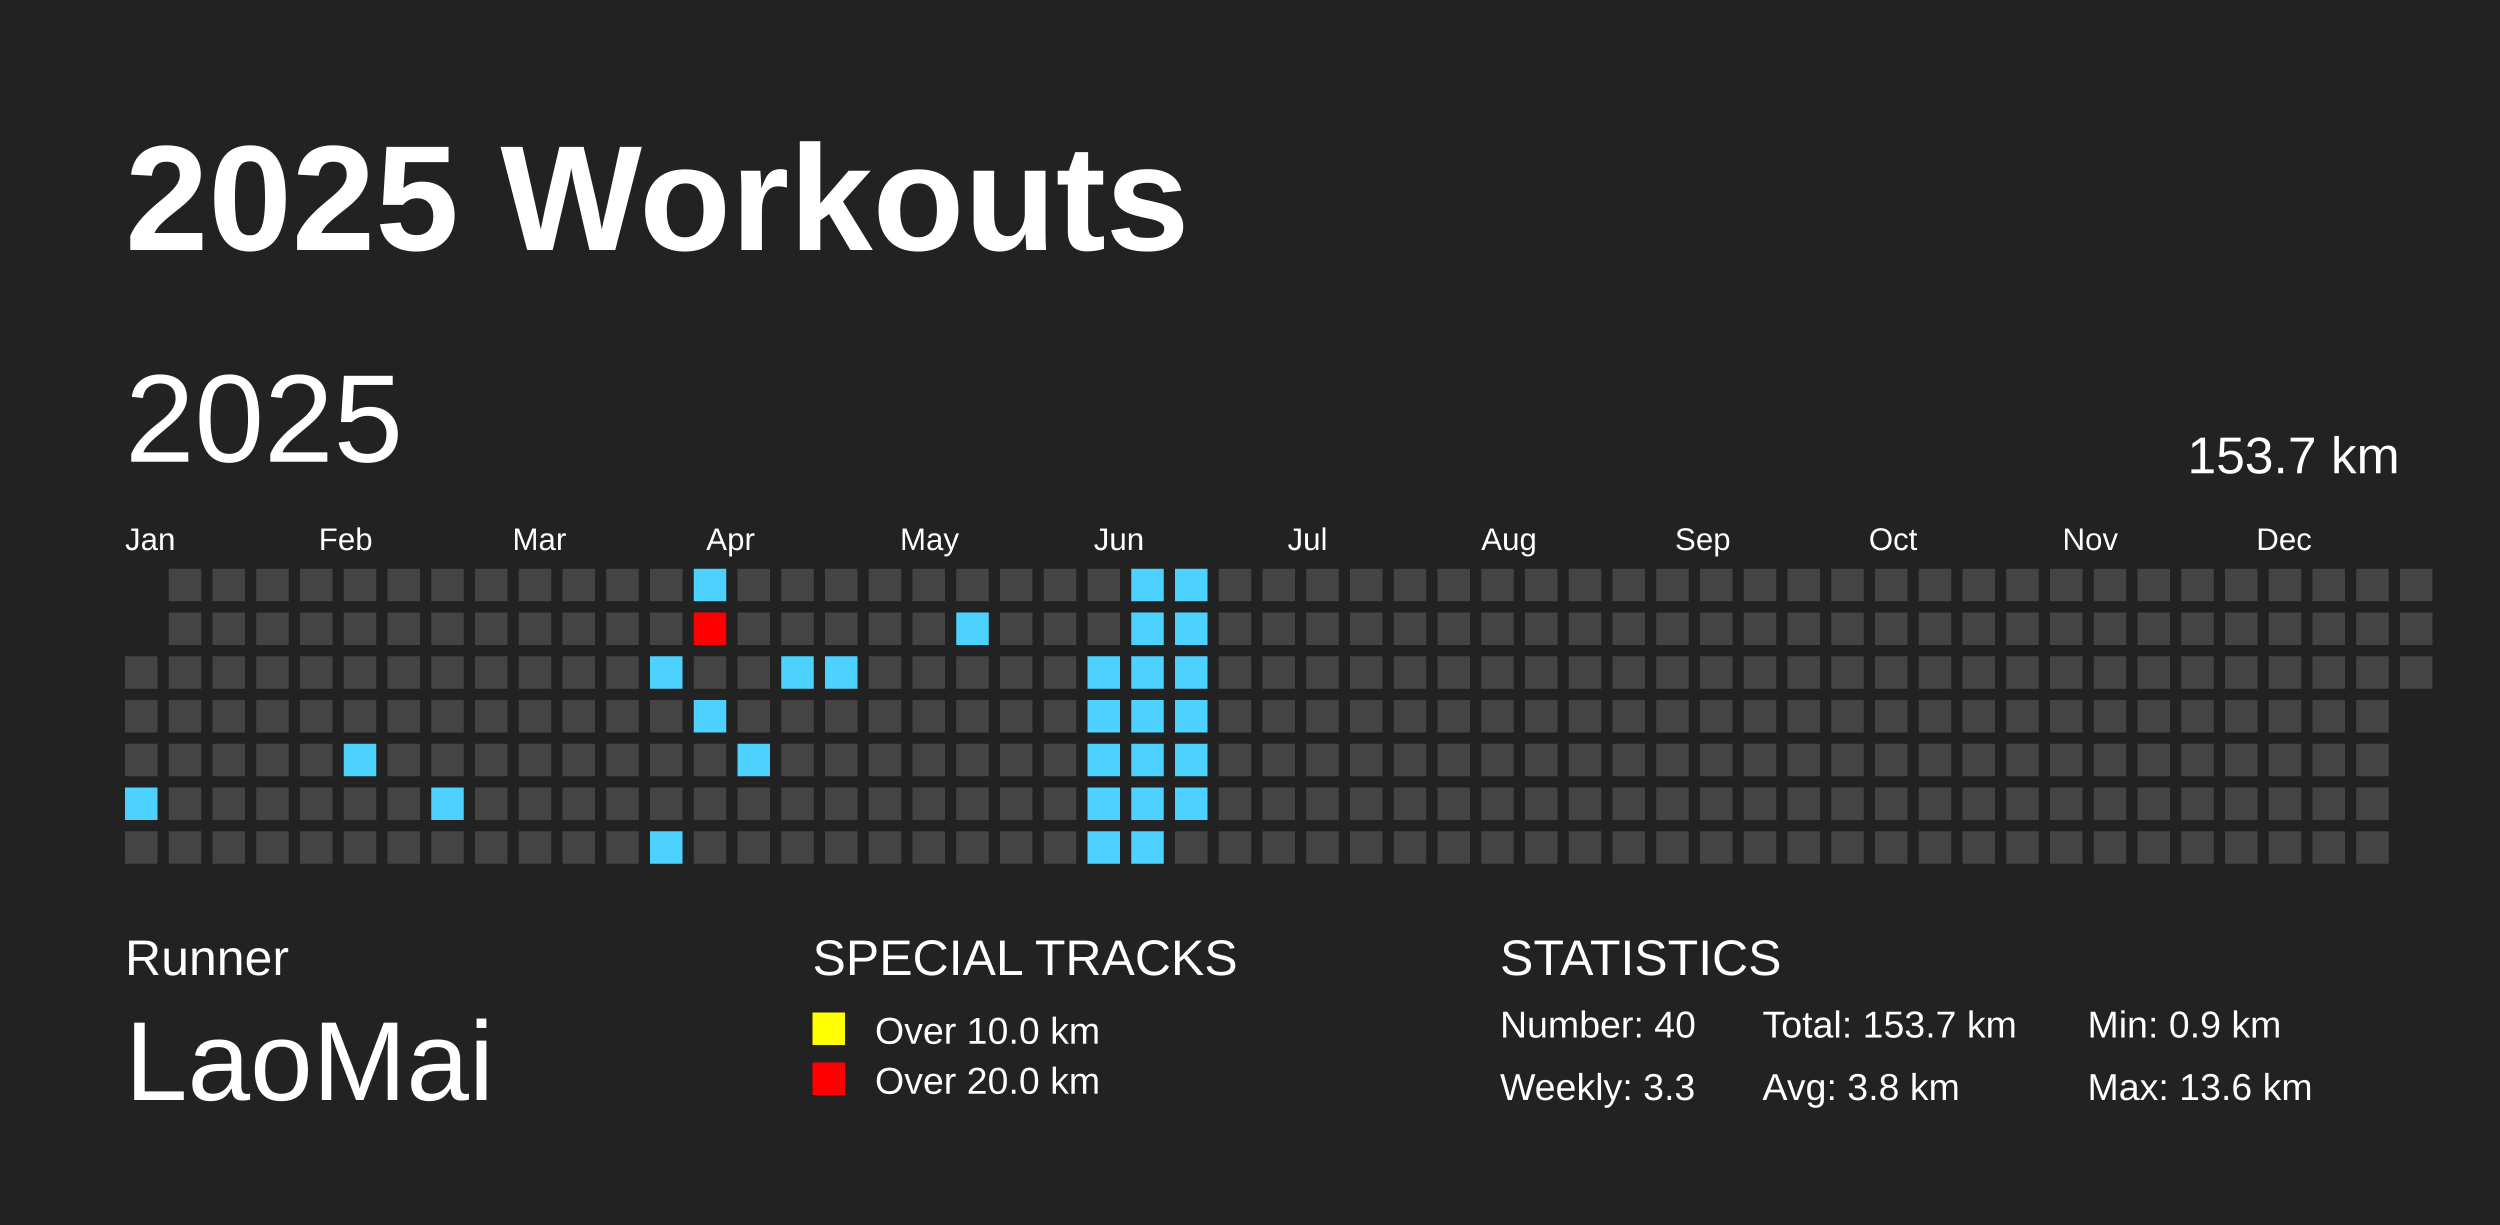
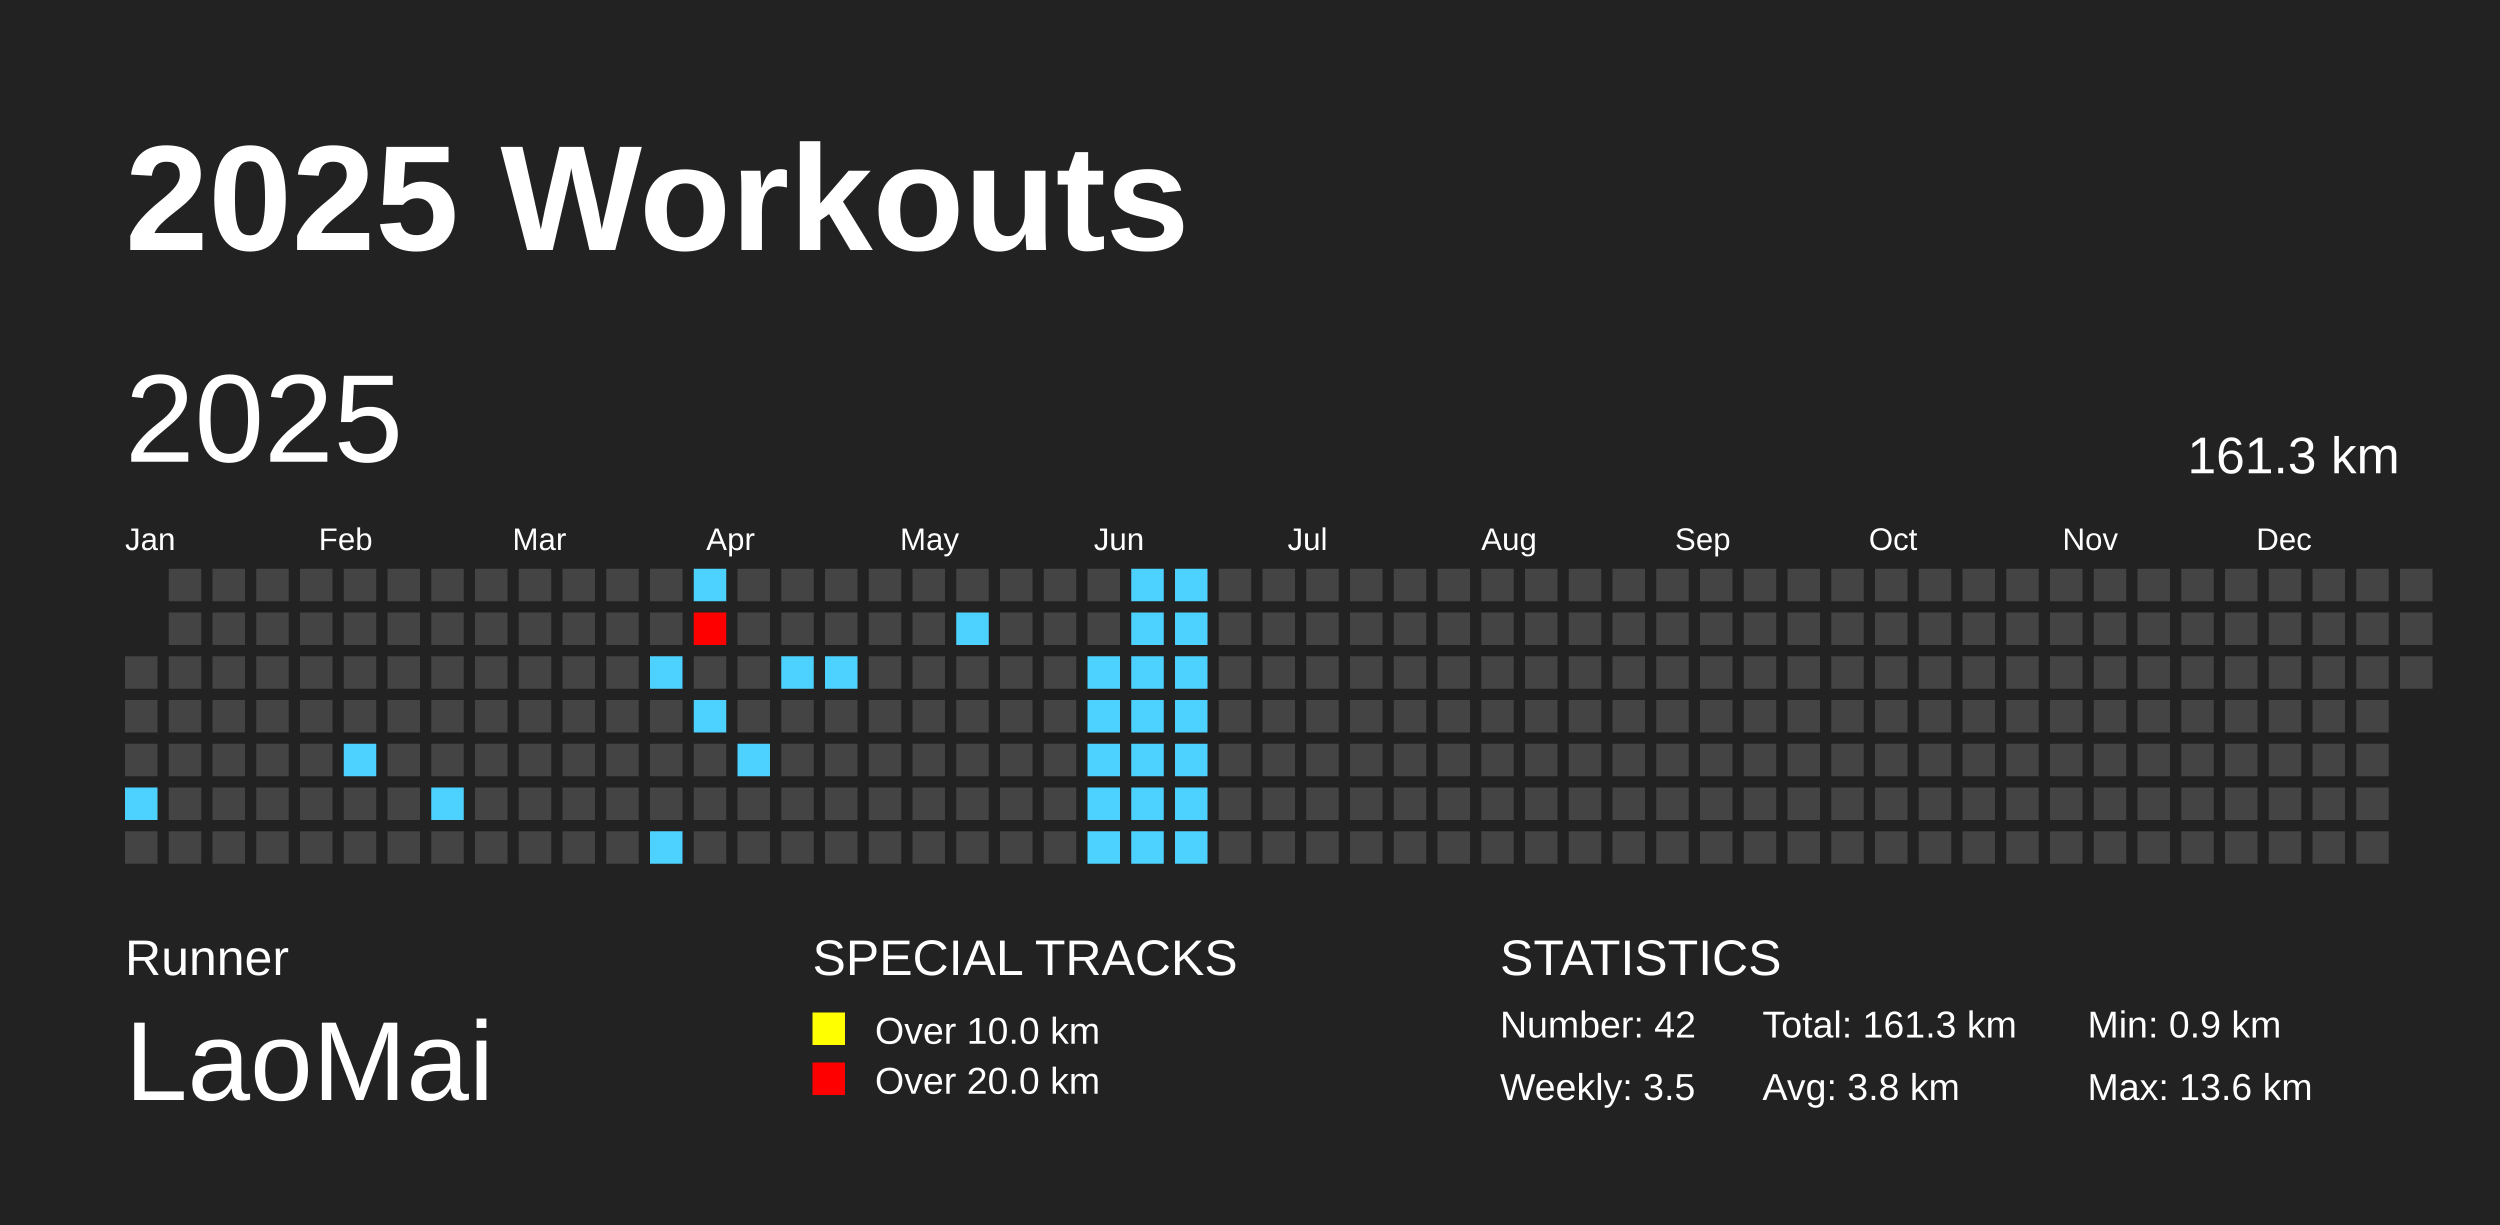
<svg xmlns="http://www.w3.org/2000/svg" baseProfile="full" height="98mm" version="1.1" viewBox="0,0,200,98" width="200mm">
  <defs />
  <rect fill="#222222" height="98" width="200" x="0" y="0" />
  <text fill="#FFFFFF" style="font-size:12px; font-family:Arial; font-weight:bold;" x="10" y="20">2025 Workouts</text>
  <text fill="#FFFFFF" style="font-size:4px; font-family:Arial" x="10" y="78">Runner</text>
  <text fill="#FFFFFF" style="font-size:9px; font-family:Arial" x="10" y="88">LaoMai</text>
  <text fill="#FFFFFF" style="font-size:4px; font-family:Arial" x="65" y="78">SPECIAL TRACKS</text>
  <rect fill="yellow" height="2.6" width="2.6" x="65" y="81" />
  <text fill="#FFFFFF" style="font-size:3px; font-family:Arial" x="70" y="83.5">Over 10.0 km</text>
  <rect fill="red" height="2.6" width="2.6" x="65" y="85" />
  <text fill="#FFFFFF" style="font-size:3px; font-family:Arial" x="70" y="87.5">Over 20.0 km</text>
  <text fill="#FFFFFF" style="font-size:4px; font-family:Arial" x="120" y="78">STATISTICS</text>
-   <text fill="#FFFFFF" style="font-size:3px; font-family:Arial" x="120" y="83">Number: 40</text>
-   <text fill="#FFFFFF" style="font-size:3px; font-family:Arial" x="120" y="88">Weekly: 3.3</text>
-   <text fill="#FFFFFF" style="font-size:3px; font-family:Arial" x="141" y="83">Total: 153.7 km</text>
+   <text fill="#FFFFFF" style="font-size:3px; font-family:Arial" x="120" y="83">Number: 42</text>
+   <text fill="#FFFFFF" style="font-size:3px; font-family:Arial" x="120" y="88">Weekly: 3.5</text>
+   <text fill="#FFFFFF" style="font-size:3px; font-family:Arial" x="141" y="83">Total: 161.3 km</text>
  <text fill="#FFFFFF" style="font-size:3px; font-family:Arial" x="141" y="88">Avg: 3.8 km</text>
  <text fill="#FFFFFF" style="font-size:3px; font-family:Arial" x="167" y="83">Min: 0.9 km</text>
  <text fill="#FFFFFF" style="font-size:3px; font-family:Arial" x="167" y="88">Max: 13.6 km</text>
  <text dominant-baseline="hanging" fill="#FFFFFF" style="font-size:10.0px; font-family:Arial;" x="10" y="30">2025</text>
-   <text dominant-baseline="hanging" fill="#FFFFFF" style="font-size:4.125px; font-family:Arial;" x="175" y="35">153.7 km</text>
+   <text dominant-baseline="hanging" fill="#FFFFFF" style="font-size:4.125px; font-family:Arial;" x="175" y="35">161.3 km</text>
  <text fill="#FFFFFF" style="font-size:2.5px; font-family:Arial" x="10.0" y="44">Jan</text>
  <text fill="#FFFFFF" style="font-size:2.5px; font-family:Arial" x="25.5" y="44">Feb</text>
  <text fill="#FFFFFF" style="font-size:2.5px; font-family:Arial" x="41.0" y="44">Mar</text>
  <text fill="#FFFFFF" style="font-size:2.5px; font-family:Arial" x="56.5" y="44">Apr</text>
  <text fill="#FFFFFF" style="font-size:2.5px; font-family:Arial" x="72.0" y="44">May</text>
  <text fill="#FFFFFF" style="font-size:2.5px; font-family:Arial" x="87.5" y="44">Jun</text>
  <text fill="#FFFFFF" style="font-size:2.5px; font-family:Arial" x="103.0" y="44">Jul</text>
  <text fill="#FFFFFF" style="font-size:2.5px; font-family:Arial" x="118.5" y="44">Aug</text>
  <text fill="#FFFFFF" style="font-size:2.5px; font-family:Arial" x="134.0" y="44">Sep</text>
  <text fill="#FFFFFF" style="font-size:2.5px; font-family:Arial" x="149.5" y="44">Oct</text>
  <text fill="#FFFFFF" style="font-size:2.5px; font-family:Arial" x="165.0" y="44">Nov</text>
  <text fill="#FFFFFF" style="font-size:2.5px; font-family:Arial" x="180.5" y="44">Dec</text>
  <rect fill="#444444" height="2.6" width="2.6" x="10.0" y="52.5" />
  <rect fill="#444444" height="2.6" width="2.6" x="10.0" y="56.0" />
  <rect fill="#444444" height="2.6" width="2.6" x="10.0" y="59.5" />
  <rect fill="#4DD2FF" height="2.6" width="2.6" x="10.0" y="63.0" />
  <rect fill="#444444" height="2.6" width="2.6" x="10.0" y="66.5" />
  <rect fill="#444444" height="2.6" width="2.6" x="13.5" y="45.5" />
  <rect fill="#444444" height="2.6" width="2.6" x="13.5" y="49.0" />
  <rect fill="#444444" height="2.6" width="2.6" x="13.5" y="52.5" />
  <rect fill="#444444" height="2.6" width="2.6" x="13.5" y="56.0" />
  <rect fill="#444444" height="2.6" width="2.6" x="13.5" y="59.5" />
  <rect fill="#444444" height="2.6" width="2.6" x="13.5" y="63.0" />
  <rect fill="#444444" height="2.6" width="2.6" x="13.5" y="66.5" />
  <rect fill="#444444" height="2.6" width="2.6" x="17.0" y="45.5" />
  <rect fill="#444444" height="2.6" width="2.6" x="17.0" y="49.0" />
  <rect fill="#444444" height="2.6" width="2.6" x="17.0" y="52.5" />
  <rect fill="#444444" height="2.6" width="2.6" x="17.0" y="56.0" />
  <rect fill="#444444" height="2.6" width="2.6" x="17.0" y="59.5" />
  <rect fill="#444444" height="2.6" width="2.6" x="17.0" y="63.0" />
  <rect fill="#444444" height="2.6" width="2.6" x="17.0" y="66.5" />
  <rect fill="#444444" height="2.6" width="2.6" x="20.5" y="45.5" />
  <rect fill="#444444" height="2.6" width="2.6" x="20.5" y="49.0" />
  <rect fill="#444444" height="2.6" width="2.6" x="20.5" y="52.5" />
  <rect fill="#444444" height="2.6" width="2.6" x="20.5" y="56.0" />
  <rect fill="#444444" height="2.6" width="2.6" x="20.5" y="59.5" />
  <rect fill="#444444" height="2.6" width="2.6" x="20.5" y="63.0" />
  <rect fill="#444444" height="2.6" width="2.6" x="20.5" y="66.5" />
  <rect fill="#444444" height="2.6" width="2.6" x="24.0" y="45.5" />
  <rect fill="#444444" height="2.6" width="2.6" x="24.0" y="49.0" />
  <rect fill="#444444" height="2.6" width="2.6" x="24.0" y="52.5" />
  <rect fill="#444444" height="2.6" width="2.6" x="24.0" y="56.0" />
  <rect fill="#444444" height="2.6" width="2.6" x="24.0" y="59.5" />
  <rect fill="#444444" height="2.6" width="2.6" x="24.0" y="63.0" />
  <rect fill="#444444" height="2.6" width="2.6" x="24.0" y="66.5" />
  <rect fill="#444444" height="2.6" width="2.6" x="27.5" y="45.5" />
  <rect fill="#444444" height="2.6" width="2.6" x="27.5" y="49.0" />
  <rect fill="#444444" height="2.6" width="2.6" x="27.5" y="52.5" />
  <rect fill="#444444" height="2.6" width="2.6" x="27.5" y="56.0" />
  <rect fill="#4DD2FF" height="2.6" width="2.6" x="27.5" y="59.5" />
  <rect fill="#444444" height="2.6" width="2.6" x="27.5" y="63.0" />
  <rect fill="#444444" height="2.6" width="2.6" x="27.5" y="66.5" />
  <rect fill="#444444" height="2.6" width="2.6" x="31.0" y="45.5" />
  <rect fill="#444444" height="2.6" width="2.6" x="31.0" y="49.0" />
  <rect fill="#444444" height="2.6" width="2.6" x="31.0" y="52.5" />
  <rect fill="#444444" height="2.6" width="2.6" x="31.0" y="56.0" />
  <rect fill="#444444" height="2.6" width="2.6" x="31.0" y="59.5" />
  <rect fill="#444444" height="2.6" width="2.6" x="31.0" y="63.0" />
  <rect fill="#444444" height="2.6" width="2.6" x="31.0" y="66.5" />
  <rect fill="#444444" height="2.6" width="2.6" x="34.5" y="45.5" />
  <rect fill="#444444" height="2.6" width="2.6" x="34.5" y="49.0" />
  <rect fill="#444444" height="2.6" width="2.6" x="34.5" y="52.5" />
  <rect fill="#444444" height="2.6" width="2.6" x="34.5" y="56.0" />
  <rect fill="#444444" height="2.6" width="2.6" x="34.5" y="59.5" />
  <rect fill="#4DD2FF" height="2.6" width="2.6" x="34.5" y="63.0" />
  <rect fill="#444444" height="2.6" width="2.6" x="34.5" y="66.5" />
  <rect fill="#444444" height="2.6" width="2.6" x="38.0" y="45.5" />
  <rect fill="#444444" height="2.6" width="2.6" x="38.0" y="49.0" />
  <rect fill="#444444" height="2.6" width="2.6" x="38.0" y="52.5" />
  <rect fill="#444444" height="2.6" width="2.6" x="38.0" y="56.0" />
  <rect fill="#444444" height="2.6" width="2.6" x="38.0" y="59.5" />
  <rect fill="#444444" height="2.6" width="2.6" x="38.0" y="63.0" />
  <rect fill="#444444" height="2.6" width="2.6" x="38.0" y="66.5" />
  <rect fill="#444444" height="2.6" width="2.6" x="41.5" y="45.5" />
  <rect fill="#444444" height="2.6" width="2.6" x="41.5" y="49.0" />
  <rect fill="#444444" height="2.6" width="2.6" x="41.5" y="52.5" />
  <rect fill="#444444" height="2.6" width="2.6" x="41.5" y="56.0" />
  <rect fill="#444444" height="2.6" width="2.6" x="41.5" y="59.5" />
  <rect fill="#444444" height="2.6" width="2.6" x="41.5" y="63.0" />
  <rect fill="#444444" height="2.6" width="2.6" x="41.5" y="66.5" />
  <rect fill="#444444" height="2.6" width="2.6" x="45.0" y="45.5" />
  <rect fill="#444444" height="2.6" width="2.6" x="45.0" y="49.0" />
  <rect fill="#444444" height="2.6" width="2.6" x="45.0" y="52.5" />
  <rect fill="#444444" height="2.6" width="2.6" x="45.0" y="56.0" />
  <rect fill="#444444" height="2.6" width="2.6" x="45.0" y="59.5" />
  <rect fill="#444444" height="2.6" width="2.6" x="45.0" y="63.0" />
  <rect fill="#444444" height="2.6" width="2.6" x="45.0" y="66.5" />
  <rect fill="#444444" height="2.6" width="2.6" x="48.5" y="45.5" />
  <rect fill="#444444" height="2.6" width="2.6" x="48.5" y="49.0" />
  <rect fill="#444444" height="2.6" width="2.6" x="48.5" y="52.5" />
  <rect fill="#444444" height="2.6" width="2.6" x="48.5" y="56.0" />
  <rect fill="#444444" height="2.6" width="2.6" x="48.5" y="59.5" />
  <rect fill="#444444" height="2.6" width="2.6" x="48.5" y="63.0" />
  <rect fill="#444444" height="2.6" width="2.6" x="48.5" y="66.5" />
  <rect fill="#444444" height="2.6" width="2.6" x="52.0" y="45.5" />
  <rect fill="#444444" height="2.6" width="2.6" x="52.0" y="49.0" />
  <rect fill="#4DD2FF" height="2.6" width="2.6" x="52.0" y="52.5" />
  <rect fill="#444444" height="2.6" width="2.6" x="52.0" y="56.0" />
  <rect fill="#444444" height="2.6" width="2.6" x="52.0" y="59.5" />
  <rect fill="#444444" height="2.6" width="2.6" x="52.0" y="63.0" />
  <rect fill="#4DD2FF" height="2.6" width="2.6" x="52.0" y="66.5" />
  <rect fill="#4DD2FF" height="2.6" width="2.6" x="55.5" y="45.5" />
  <rect fill="red" height="2.6" width="2.6" x="55.5" y="49.0" />
  <rect fill="#444444" height="2.6" width="2.6" x="55.5" y="52.5" />
  <rect fill="#4DD2FF" height="2.6" width="2.6" x="55.5" y="56.0" />
  <rect fill="#444444" height="2.6" width="2.6" x="55.5" y="59.5" />
  <rect fill="#444444" height="2.6" width="2.6" x="55.5" y="63.0" />
  <rect fill="#444444" height="2.6" width="2.6" x="55.5" y="66.5" />
  <rect fill="#444444" height="2.6" width="2.6" x="59.0" y="45.5" />
  <rect fill="#444444" height="2.6" width="2.6" x="59.0" y="49.0" />
  <rect fill="#444444" height="2.6" width="2.6" x="59.0" y="52.5" />
  <rect fill="#444444" height="2.6" width="2.6" x="59.0" y="56.0" />
  <rect fill="#4DD2FF" height="2.6" width="2.6" x="59.0" y="59.5" />
  <rect fill="#444444" height="2.6" width="2.6" x="59.0" y="63.0" />
  <rect fill="#444444" height="2.6" width="2.6" x="59.0" y="66.5" />
  <rect fill="#444444" height="2.6" width="2.6" x="62.5" y="45.5" />
  <rect fill="#444444" height="2.6" width="2.6" x="62.5" y="49.0" />
  <rect fill="#4DD2FF" height="2.6" width="2.6" x="62.5" y="52.5" />
  <rect fill="#444444" height="2.6" width="2.6" x="62.5" y="56.0" />
  <rect fill="#444444" height="2.6" width="2.6" x="62.5" y="59.5" />
  <rect fill="#444444" height="2.6" width="2.6" x="62.5" y="63.0" />
  <rect fill="#444444" height="2.6" width="2.6" x="62.5" y="66.5" />
  <rect fill="#444444" height="2.6" width="2.6" x="66.0" y="45.5" />
  <rect fill="#444444" height="2.6" width="2.6" x="66.0" y="49.0" />
  <rect fill="#4DD2FF" height="2.6" width="2.6" x="66.0" y="52.5" />
  <rect fill="#444444" height="2.6" width="2.6" x="66.0" y="56.0" />
  <rect fill="#444444" height="2.6" width="2.6" x="66.0" y="59.5" />
  <rect fill="#444444" height="2.6" width="2.6" x="66.0" y="63.0" />
  <rect fill="#444444" height="2.6" width="2.6" x="66.0" y="66.5" />
  <rect fill="#444444" height="2.6" width="2.6" x="69.5" y="45.5" />
  <rect fill="#444444" height="2.6" width="2.6" x="69.5" y="49.0" />
  <rect fill="#444444" height="2.6" width="2.6" x="69.5" y="52.5" />
  <rect fill="#444444" height="2.6" width="2.6" x="69.5" y="56.0" />
  <rect fill="#444444" height="2.6" width="2.6" x="69.5" y="59.5" />
  <rect fill="#444444" height="2.6" width="2.6" x="69.5" y="63.0" />
  <rect fill="#444444" height="2.6" width="2.6" x="69.5" y="66.5" />
  <rect fill="#444444" height="2.6" width="2.6" x="73.0" y="45.5" />
  <rect fill="#444444" height="2.6" width="2.6" x="73.0" y="49.0" />
  <rect fill="#444444" height="2.6" width="2.6" x="73.0" y="52.5" />
  <rect fill="#444444" height="2.6" width="2.6" x="73.0" y="56.0" />
  <rect fill="#444444" height="2.6" width="2.6" x="73.0" y="59.5" />
  <rect fill="#444444" height="2.6" width="2.6" x="73.0" y="63.0" />
  <rect fill="#444444" height="2.6" width="2.6" x="73.0" y="66.5" />
  <rect fill="#444444" height="2.6" width="2.6" x="76.5" y="45.5" />
  <rect fill="#4DD2FF" height="2.6" width="2.6" x="76.5" y="49.0" />
  <rect fill="#444444" height="2.6" width="2.6" x="76.5" y="52.5" />
  <rect fill="#444444" height="2.6" width="2.6" x="76.5" y="56.0" />
  <rect fill="#444444" height="2.6" width="2.6" x="76.5" y="59.5" />
  <rect fill="#444444" height="2.6" width="2.6" x="76.5" y="63.0" />
  <rect fill="#444444" height="2.6" width="2.6" x="76.5" y="66.5" />
  <rect fill="#444444" height="2.6" width="2.6" x="80.0" y="45.5" />
  <rect fill="#444444" height="2.6" width="2.6" x="80.0" y="49.0" />
  <rect fill="#444444" height="2.6" width="2.6" x="80.0" y="52.5" />
  <rect fill="#444444" height="2.6" width="2.6" x="80.0" y="56.0" />
  <rect fill="#444444" height="2.6" width="2.6" x="80.0" y="59.5" />
  <rect fill="#444444" height="2.6" width="2.6" x="80.0" y="63.0" />
  <rect fill="#444444" height="2.6" width="2.6" x="80.0" y="66.5" />
  <rect fill="#444444" height="2.6" width="2.6" x="83.5" y="45.5" />
  <rect fill="#444444" height="2.6" width="2.6" x="83.5" y="49.0" />
  <rect fill="#444444" height="2.6" width="2.6" x="83.5" y="52.5" />
  <rect fill="#444444" height="2.6" width="2.6" x="83.5" y="56.0" />
  <rect fill="#444444" height="2.6" width="2.6" x="83.5" y="59.5" />
  <rect fill="#444444" height="2.6" width="2.6" x="83.5" y="63.0" />
  <rect fill="#444444" height="2.6" width="2.6" x="83.5" y="66.5" />
  <rect fill="#444444" height="2.6" width="2.6" x="87.0" y="45.5" />
  <rect fill="#444444" height="2.6" width="2.6" x="87.0" y="49.0" />
  <rect fill="#4DD2FF" height="2.6" width="2.6" x="87.0" y="52.5" />
  <rect fill="#4DD2FF" height="2.6" width="2.6" x="87.0" y="56.0" />
  <rect fill="#4DD2FF" height="2.6" width="2.6" x="87.0" y="59.5" />
  <rect fill="#4DD2FF" height="2.6" width="2.6" x="87.0" y="63.0" />
  <rect fill="#4DD2FF" height="2.6" width="2.6" x="87.0" y="66.5" />
  <rect fill="#4DD2FF" height="2.6" width="2.6" x="90.5" y="45.5" />
  <rect fill="#4DD2FF" height="2.6" width="2.6" x="90.5" y="49.0" />
  <rect fill="#4DD2FF" height="2.6" width="2.6" x="90.5" y="52.5" />
  <rect fill="#4DD2FF" height="2.6" width="2.6" x="90.5" y="56.0" />
  <rect fill="#4DD2FF" height="2.6" width="2.6" x="90.5" y="59.5" />
  <rect fill="#4DD2FF" height="2.6" width="2.6" x="90.5" y="63.0" />
  <rect fill="#4DD2FF" height="2.6" width="2.6" x="90.5" y="66.5" />
  <rect fill="#4DD2FF" height="2.6" width="2.6" x="94.0" y="45.5" />
  <rect fill="#4DD2FF" height="2.6" width="2.6" x="94.0" y="49.0" />
  <rect fill="#4DD2FF" height="2.6" width="2.6" x="94.0" y="52.5" />
  <rect fill="#4DD2FF" height="2.6" width="2.6" x="94.0" y="56.0" />
  <rect fill="#4DD2FF" height="2.6" width="2.6" x="94.0" y="59.5" />
  <rect fill="#4DD2FF" height="2.6" width="2.6" x="94.0" y="63.0" />
-   <rect fill="#444444" height="2.6" width="2.6" x="94.0" y="66.5" />
+   <rect fill="#4DD2FF" height="2.6" width="2.6" x="94.0" y="66.5" />
  <rect fill="#444444" height="2.6" width="2.6" x="97.5" y="45.5" />
  <rect fill="#444444" height="2.6" width="2.6" x="97.5" y="49.0" />
  <rect fill="#444444" height="2.6" width="2.6" x="97.5" y="52.5" />
  <rect fill="#444444" height="2.6" width="2.6" x="97.5" y="56.0" />
  <rect fill="#444444" height="2.6" width="2.6" x="97.5" y="59.5" />
  <rect fill="#444444" height="2.6" width="2.6" x="97.5" y="63.0" />
  <rect fill="#444444" height="2.6" width="2.6" x="97.5" y="66.5" />
  <rect fill="#444444" height="2.6" width="2.6" x="101.0" y="45.5" />
  <rect fill="#444444" height="2.6" width="2.6" x="101.0" y="49.0" />
  <rect fill="#444444" height="2.6" width="2.6" x="101.0" y="52.5" />
  <rect fill="#444444" height="2.6" width="2.6" x="101.0" y="56.0" />
  <rect fill="#444444" height="2.6" width="2.6" x="101.0" y="59.5" />
  <rect fill="#444444" height="2.6" width="2.6" x="101.0" y="63.0" />
  <rect fill="#444444" height="2.6" width="2.6" x="101.0" y="66.5" />
  <rect fill="#444444" height="2.6" width="2.6" x="104.5" y="45.5" />
  <rect fill="#444444" height="2.6" width="2.6" x="104.5" y="49.0" />
  <rect fill="#444444" height="2.6" width="2.6" x="104.5" y="52.5" />
  <rect fill="#444444" height="2.6" width="2.6" x="104.5" y="56.0" />
  <rect fill="#444444" height="2.6" width="2.6" x="104.5" y="59.5" />
  <rect fill="#444444" height="2.6" width="2.6" x="104.5" y="63.0" />
  <rect fill="#444444" height="2.6" width="2.6" x="104.5" y="66.5" />
  <rect fill="#444444" height="2.6" width="2.6" x="108.0" y="45.5" />
  <rect fill="#444444" height="2.6" width="2.6" x="108.0" y="49.0" />
  <rect fill="#444444" height="2.6" width="2.6" x="108.0" y="52.5" />
  <rect fill="#444444" height="2.6" width="2.6" x="108.0" y="56.0" />
  <rect fill="#444444" height="2.6" width="2.6" x="108.0" y="59.5" />
  <rect fill="#444444" height="2.6" width="2.6" x="108.0" y="63.0" />
  <rect fill="#444444" height="2.6" width="2.6" x="108.0" y="66.5" />
  <rect fill="#444444" height="2.6" width="2.6" x="111.5" y="45.5" />
  <rect fill="#444444" height="2.6" width="2.6" x="111.5" y="49.0" />
  <rect fill="#444444" height="2.6" width="2.6" x="111.5" y="52.5" />
  <rect fill="#444444" height="2.6" width="2.6" x="111.5" y="56.0" />
  <rect fill="#444444" height="2.6" width="2.6" x="111.5" y="59.5" />
  <rect fill="#444444" height="2.6" width="2.6" x="111.5" y="63.0" />
  <rect fill="#444444" height="2.6" width="2.6" x="111.5" y="66.5" />
  <rect fill="#444444" height="2.6" width="2.6" x="115.0" y="45.5" />
  <rect fill="#444444" height="2.6" width="2.6" x="115.0" y="49.0" />
  <rect fill="#444444" height="2.6" width="2.6" x="115.0" y="52.5" />
  <rect fill="#444444" height="2.6" width="2.6" x="115.0" y="56.0" />
  <rect fill="#444444" height="2.6" width="2.6" x="115.0" y="59.5" />
  <rect fill="#444444" height="2.6" width="2.6" x="115.0" y="63.0" />
  <rect fill="#444444" height="2.6" width="2.6" x="115.0" y="66.5" />
  <rect fill="#444444" height="2.6" width="2.6" x="118.5" y="45.5" />
  <rect fill="#444444" height="2.6" width="2.6" x="118.5" y="49.0" />
  <rect fill="#444444" height="2.6" width="2.6" x="118.5" y="52.5" />
  <rect fill="#444444" height="2.6" width="2.6" x="118.5" y="56.0" />
  <rect fill="#444444" height="2.6" width="2.6" x="118.5" y="59.5" />
  <rect fill="#444444" height="2.6" width="2.6" x="118.5" y="63.0" />
  <rect fill="#444444" height="2.6" width="2.6" x="118.5" y="66.5" />
  <rect fill="#444444" height="2.6" width="2.6" x="122.0" y="45.5" />
  <rect fill="#444444" height="2.6" width="2.6" x="122.0" y="49.0" />
  <rect fill="#444444" height="2.6" width="2.6" x="122.0" y="52.5" />
  <rect fill="#444444" height="2.6" width="2.6" x="122.0" y="56.0" />
  <rect fill="#444444" height="2.6" width="2.6" x="122.0" y="59.5" />
  <rect fill="#444444" height="2.6" width="2.6" x="122.0" y="63.0" />
  <rect fill="#444444" height="2.6" width="2.6" x="122.0" y="66.5" />
  <rect fill="#444444" height="2.6" width="2.6" x="125.5" y="45.5" />
  <rect fill="#444444" height="2.6" width="2.6" x="125.5" y="49.0" />
  <rect fill="#444444" height="2.6" width="2.6" x="125.5" y="52.5" />
  <rect fill="#444444" height="2.6" width="2.6" x="125.5" y="56.0" />
  <rect fill="#444444" height="2.6" width="2.6" x="125.5" y="59.5" />
  <rect fill="#444444" height="2.6" width="2.6" x="125.5" y="63.0" />
  <rect fill="#444444" height="2.6" width="2.6" x="125.5" y="66.5" />
  <rect fill="#444444" height="2.6" width="2.6" x="129.0" y="45.5" />
  <rect fill="#444444" height="2.6" width="2.6" x="129.0" y="49.0" />
  <rect fill="#444444" height="2.6" width="2.6" x="129.0" y="52.5" />
  <rect fill="#444444" height="2.6" width="2.6" x="129.0" y="56.0" />
  <rect fill="#444444" height="2.6" width="2.6" x="129.0" y="59.5" />
  <rect fill="#444444" height="2.6" width="2.6" x="129.0" y="63.0" />
  <rect fill="#444444" height="2.6" width="2.6" x="129.0" y="66.5" />
  <rect fill="#444444" height="2.6" width="2.6" x="132.5" y="45.5" />
  <rect fill="#444444" height="2.6" width="2.6" x="132.5" y="49.0" />
  <rect fill="#444444" height="2.6" width="2.6" x="132.5" y="52.5" />
  <rect fill="#444444" height="2.6" width="2.6" x="132.5" y="56.0" />
  <rect fill="#444444" height="2.6" width="2.6" x="132.5" y="59.5" />
  <rect fill="#444444" height="2.6" width="2.6" x="132.5" y="63.0" />
  <rect fill="#444444" height="2.6" width="2.6" x="132.5" y="66.5" />
  <rect fill="#444444" height="2.6" width="2.6" x="136.0" y="45.5" />
  <rect fill="#444444" height="2.6" width="2.6" x="136.0" y="49.0" />
  <rect fill="#444444" height="2.6" width="2.6" x="136.0" y="52.5" />
  <rect fill="#444444" height="2.6" width="2.6" x="136.0" y="56.0" />
  <rect fill="#444444" height="2.6" width="2.6" x="136.0" y="59.5" />
  <rect fill="#444444" height="2.6" width="2.6" x="136.0" y="63.0" />
  <rect fill="#444444" height="2.6" width="2.6" x="136.0" y="66.5" />
  <rect fill="#444444" height="2.6" width="2.6" x="139.5" y="45.5" />
  <rect fill="#444444" height="2.6" width="2.6" x="139.5" y="49.0" />
  <rect fill="#444444" height="2.6" width="2.6" x="139.5" y="52.5" />
  <rect fill="#444444" height="2.6" width="2.6" x="139.5" y="56.0" />
  <rect fill="#444444" height="2.6" width="2.6" x="139.5" y="59.5" />
  <rect fill="#444444" height="2.6" width="2.6" x="139.5" y="63.0" />
  <rect fill="#444444" height="2.6" width="2.6" x="139.5" y="66.5" />
  <rect fill="#444444" height="2.6" width="2.6" x="143.0" y="45.5" />
  <rect fill="#444444" height="2.6" width="2.6" x="143.0" y="49.0" />
  <rect fill="#444444" height="2.6" width="2.6" x="143.0" y="52.5" />
  <rect fill="#444444" height="2.6" width="2.6" x="143.0" y="56.0" />
  <rect fill="#444444" height="2.6" width="2.6" x="143.0" y="59.5" />
  <rect fill="#444444" height="2.6" width="2.6" x="143.0" y="63.0" />
  <rect fill="#444444" height="2.6" width="2.6" x="143.0" y="66.5" />
  <rect fill="#444444" height="2.6" width="2.6" x="146.5" y="45.5" />
  <rect fill="#444444" height="2.6" width="2.6" x="146.5" y="49.0" />
  <rect fill="#444444" height="2.6" width="2.6" x="146.5" y="52.5" />
  <rect fill="#444444" height="2.6" width="2.6" x="146.5" y="56.0" />
  <rect fill="#444444" height="2.6" width="2.6" x="146.5" y="59.5" />
  <rect fill="#444444" height="2.6" width="2.6" x="146.5" y="63.0" />
  <rect fill="#444444" height="2.6" width="2.6" x="146.5" y="66.5" />
  <rect fill="#444444" height="2.6" width="2.6" x="150.0" y="45.5" />
  <rect fill="#444444" height="2.6" width="2.6" x="150.0" y="49.0" />
  <rect fill="#444444" height="2.6" width="2.6" x="150.0" y="52.5" />
  <rect fill="#444444" height="2.6" width="2.6" x="150.0" y="56.0" />
  <rect fill="#444444" height="2.6" width="2.6" x="150.0" y="59.5" />
  <rect fill="#444444" height="2.6" width="2.6" x="150.0" y="63.0" />
  <rect fill="#444444" height="2.6" width="2.6" x="150.0" y="66.5" />
  <rect fill="#444444" height="2.6" width="2.6" x="153.5" y="45.5" />
  <rect fill="#444444" height="2.6" width="2.6" x="153.5" y="49.0" />
  <rect fill="#444444" height="2.6" width="2.6" x="153.5" y="52.5" />
  <rect fill="#444444" height="2.6" width="2.6" x="153.5" y="56.0" />
  <rect fill="#444444" height="2.6" width="2.6" x="153.5" y="59.5" />
  <rect fill="#444444" height="2.6" width="2.6" x="153.5" y="63.0" />
  <rect fill="#444444" height="2.6" width="2.6" x="153.5" y="66.5" />
  <rect fill="#444444" height="2.6" width="2.6" x="157.0" y="45.5" />
  <rect fill="#444444" height="2.6" width="2.6" x="157.0" y="49.0" />
  <rect fill="#444444" height="2.6" width="2.6" x="157.0" y="52.5" />
  <rect fill="#444444" height="2.6" width="2.6" x="157.0" y="56.0" />
  <rect fill="#444444" height="2.6" width="2.6" x="157.0" y="59.5" />
  <rect fill="#444444" height="2.6" width="2.6" x="157.0" y="63.0" />
  <rect fill="#444444" height="2.6" width="2.6" x="157.0" y="66.5" />
  <rect fill="#444444" height="2.6" width="2.6" x="160.5" y="45.5" />
  <rect fill="#444444" height="2.6" width="2.6" x="160.5" y="49.0" />
  <rect fill="#444444" height="2.6" width="2.6" x="160.5" y="52.5" />
  <rect fill="#444444" height="2.6" width="2.6" x="160.5" y="56.0" />
  <rect fill="#444444" height="2.6" width="2.6" x="160.5" y="59.5" />
  <rect fill="#444444" height="2.6" width="2.6" x="160.5" y="63.0" />
  <rect fill="#444444" height="2.6" width="2.6" x="160.5" y="66.5" />
  <rect fill="#444444" height="2.6" width="2.6" x="164.0" y="45.5" />
  <rect fill="#444444" height="2.6" width="2.6" x="164.0" y="49.0" />
  <rect fill="#444444" height="2.6" width="2.6" x="164.0" y="52.5" />
  <rect fill="#444444" height="2.6" width="2.6" x="164.0" y="56.0" />
  <rect fill="#444444" height="2.6" width="2.6" x="164.0" y="59.5" />
  <rect fill="#444444" height="2.6" width="2.6" x="164.0" y="63.0" />
  <rect fill="#444444" height="2.6" width="2.6" x="164.0" y="66.5" />
  <rect fill="#444444" height="2.6" width="2.6" x="167.5" y="45.5" />
  <rect fill="#444444" height="2.6" width="2.6" x="167.5" y="49.0" />
  <rect fill="#444444" height="2.6" width="2.6" x="167.5" y="52.5" />
  <rect fill="#444444" height="2.6" width="2.6" x="167.5" y="56.0" />
  <rect fill="#444444" height="2.6" width="2.6" x="167.5" y="59.5" />
  <rect fill="#444444" height="2.6" width="2.6" x="167.5" y="63.0" />
  <rect fill="#444444" height="2.6" width="2.6" x="167.5" y="66.5" />
  <rect fill="#444444" height="2.6" width="2.6" x="171.0" y="45.5" />
  <rect fill="#444444" height="2.6" width="2.6" x="171.0" y="49.0" />
  <rect fill="#444444" height="2.6" width="2.6" x="171.0" y="52.5" />
  <rect fill="#444444" height="2.6" width="2.6" x="171.0" y="56.0" />
  <rect fill="#444444" height="2.6" width="2.6" x="171.0" y="59.5" />
  <rect fill="#444444" height="2.6" width="2.6" x="171.0" y="63.0" />
  <rect fill="#444444" height="2.6" width="2.6" x="171.0" y="66.5" />
  <rect fill="#444444" height="2.6" width="2.6" x="174.5" y="45.5" />
  <rect fill="#444444" height="2.6" width="2.6" x="174.5" y="49.0" />
  <rect fill="#444444" height="2.6" width="2.6" x="174.5" y="52.5" />
  <rect fill="#444444" height="2.6" width="2.6" x="174.5" y="56.0" />
  <rect fill="#444444" height="2.6" width="2.6" x="174.5" y="59.5" />
  <rect fill="#444444" height="2.6" width="2.6" x="174.5" y="63.0" />
  <rect fill="#444444" height="2.6" width="2.6" x="174.5" y="66.5" />
  <rect fill="#444444" height="2.6" width="2.6" x="178.0" y="45.5" />
  <rect fill="#444444" height="2.6" width="2.6" x="178.0" y="49.0" />
  <rect fill="#444444" height="2.6" width="2.6" x="178.0" y="52.5" />
  <rect fill="#444444" height="2.6" width="2.6" x="178.0" y="56.0" />
  <rect fill="#444444" height="2.6" width="2.6" x="178.0" y="59.5" />
  <rect fill="#444444" height="2.6" width="2.6" x="178.0" y="63.0" />
  <rect fill="#444444" height="2.6" width="2.6" x="178.0" y="66.5" />
  <rect fill="#444444" height="2.6" width="2.6" x="181.5" y="45.5" />
  <rect fill="#444444" height="2.6" width="2.6" x="181.5" y="49.0" />
  <rect fill="#444444" height="2.6" width="2.6" x="181.5" y="52.5" />
  <rect fill="#444444" height="2.6" width="2.6" x="181.5" y="56.0" />
  <rect fill="#444444" height="2.6" width="2.6" x="181.5" y="59.5" />
  <rect fill="#444444" height="2.6" width="2.6" x="181.5" y="63.0" />
  <rect fill="#444444" height="2.6" width="2.6" x="181.5" y="66.5" />
  <rect fill="#444444" height="2.6" width="2.6" x="185.0" y="45.5" />
  <rect fill="#444444" height="2.6" width="2.6" x="185.0" y="49.0" />
  <rect fill="#444444" height="2.6" width="2.6" x="185.0" y="52.5" />
  <rect fill="#444444" height="2.6" width="2.6" x="185.0" y="56.0" />
  <rect fill="#444444" height="2.6" width="2.6" x="185.0" y="59.5" />
  <rect fill="#444444" height="2.6" width="2.6" x="185.0" y="63.0" />
  <rect fill="#444444" height="2.6" width="2.6" x="185.0" y="66.5" />
  <rect fill="#444444" height="2.6" width="2.6" x="188.5" y="45.5" />
  <rect fill="#444444" height="2.6" width="2.6" x="188.5" y="49.0" />
  <rect fill="#444444" height="2.6" width="2.6" x="188.5" y="52.5" />
  <rect fill="#444444" height="2.6" width="2.6" x="188.5" y="56.0" />
  <rect fill="#444444" height="2.6" width="2.6" x="188.5" y="59.5" />
  <rect fill="#444444" height="2.6" width="2.6" x="188.5" y="63.0" />
  <rect fill="#444444" height="2.6" width="2.6" x="188.5" y="66.5" />
  <rect fill="#444444" height="2.6" width="2.6" x="192.0" y="45.5" />
  <rect fill="#444444" height="2.6" width="2.6" x="192.0" y="49.0" />
  <rect fill="#444444" height="2.6" width="2.6" x="192.0" y="52.5" />
</svg>
